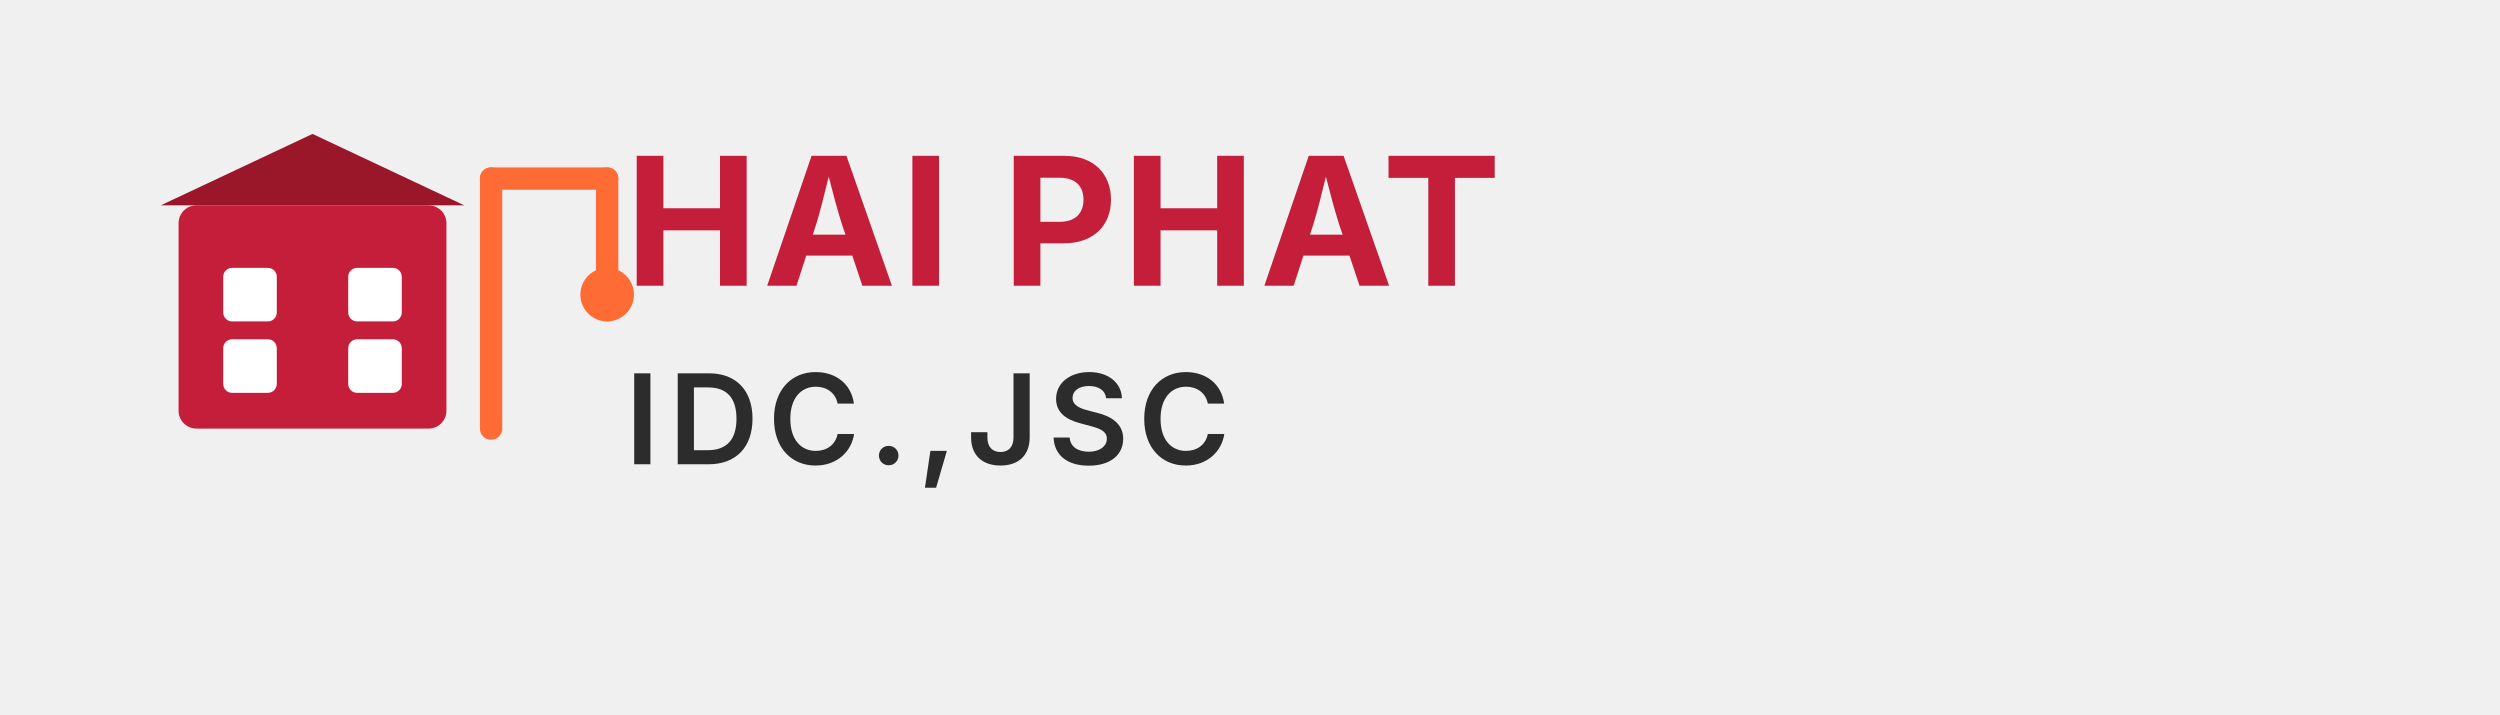
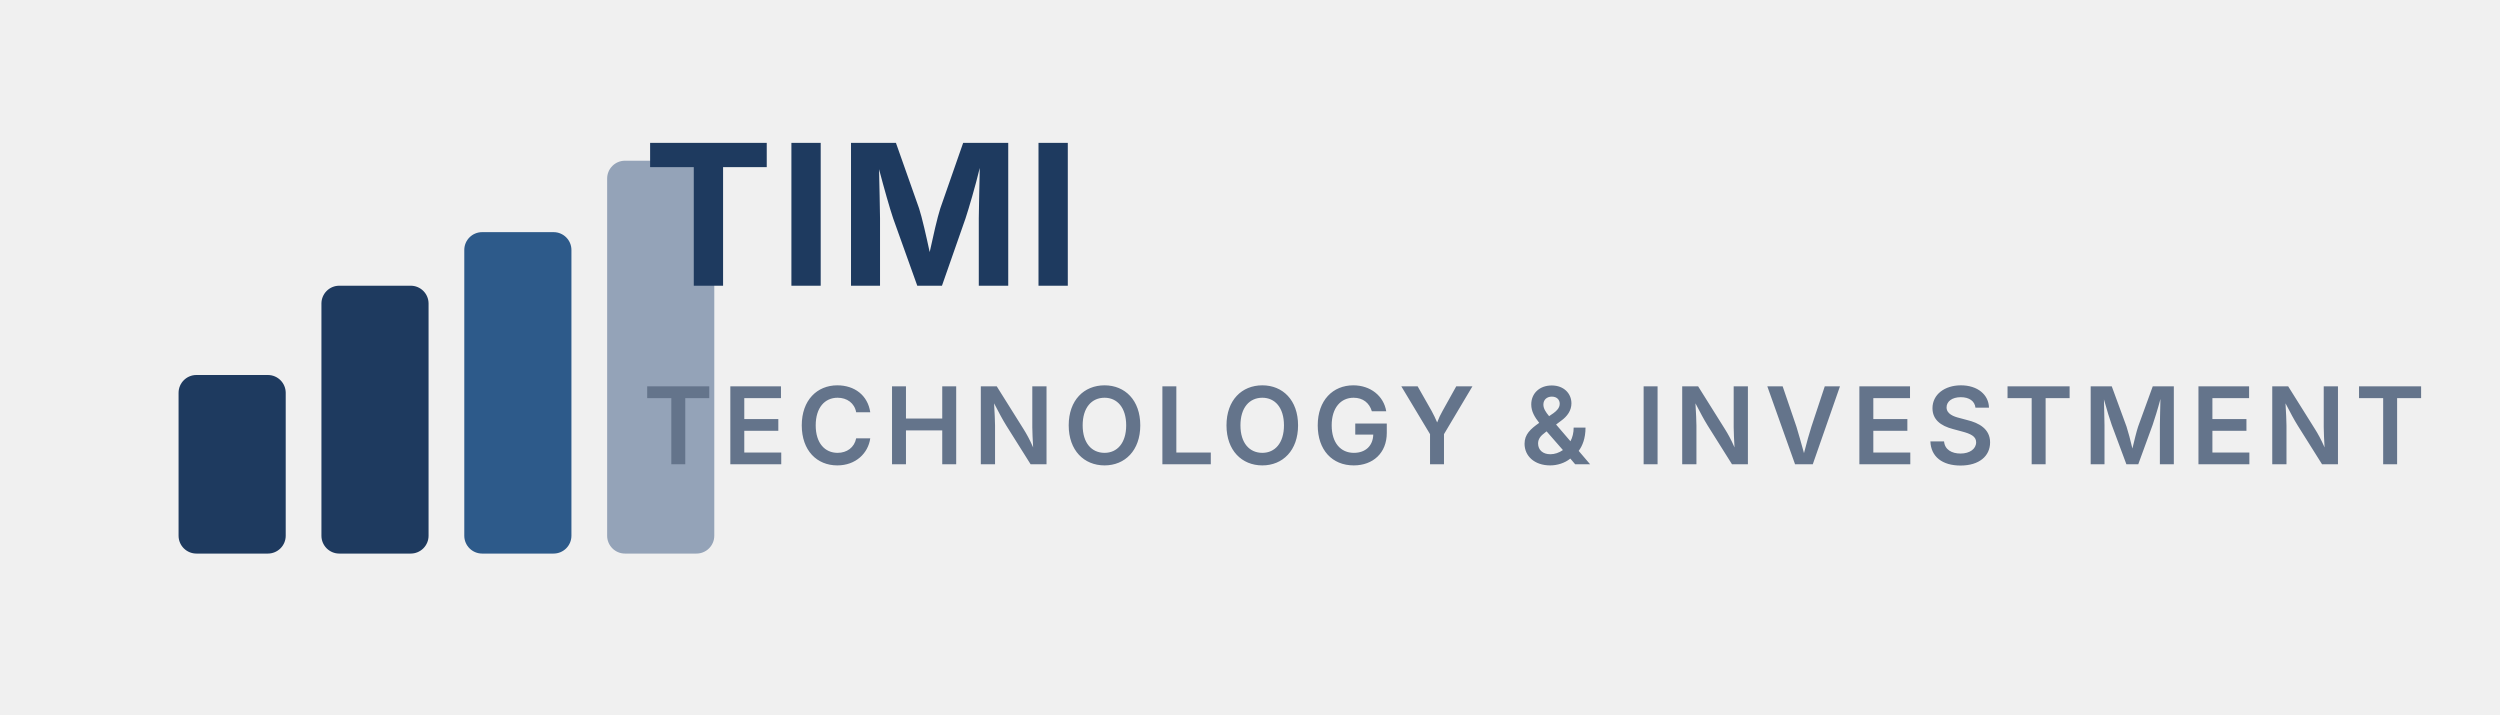
<svg xmlns="http://www.w3.org/2000/svg" width="280" height="80">
-   <g transform="translate(20, 15)">
-     <rect x="0" y="8" width="30" height="25" fill="#c41e3a" rx="2" />
-     <rect x="5" y="15" width="6" height="6" fill="#ffffff" rx="1" />
-     <rect x="19" y="15" width="6" height="6" fill="#ffffff" rx="1" />
-     <rect x="5" y="23" width="6" height="6" fill="#ffffff" rx="1" />
-     <rect x="19" y="23" width="6" height="6" fill="#ffffff" rx="1" />
-     <path d="M -2 8 L 15 0 L 32 8 Z" fill="#9a1629" />
-     <line x1="35" y1="33" x2="35" y2="5" stroke="#ff6b35" stroke-width="2.5" stroke-linecap="round" />
-     <line x1="35" y1="5" x2="48" y2="5" stroke="#ff6b35" stroke-width="2.5" stroke-linecap="round" />
-     <line x1="48" y1="5" x2="48" y2="18" stroke="#ff6b35" stroke-width="2.5" stroke-linecap="round" />
-     <circle cx="48" cy="18" r="3" fill="#ff6b35" />
+   <g transform="translate(20, 18)">
+     <rect x="0" y="24" width="12" height="20" fill="#1e3a5f" rx="2" />
+     <rect x="16" y="14" width="12" height="30" fill="#1e3a5f" rx="2" />
+     <rect x="32" y="8" width="12" height="36" fill="#2d5a8a" rx="2" />
+     <rect x="48" y="0" width="12" height="44" fill="#94a3b8" rx="2" />
  </g>
-   <text x="70" y="32" font-family="'Inter', 'Segoe UI', Arial, sans-serif" font-size="20" font-weight="700" fill="#c41e3a" letter-spacing="0.5px">HAI PHAT</text>
-   <text x="70" y="52" font-family="'Inter', 'Segoe UI', Arial, sans-serif" font-size="14" font-weight="600" fill="#2c2c2c" letter-spacing="1px">IDC.,JSC</text>
+   <text x="72" y="32" font-family="'Inter', 'Segoe UI', Arial, sans-serif" font-size="22" font-weight="700" fill="#1e3a5f" letter-spacing="0.5px">TIMI</text>
+   <text x="72" y="52" font-family="'Inter', 'Segoe UI', Arial, sans-serif" font-size="12" font-weight="600" fill="#64748b" letter-spacing="1px">TECHNOLOGY &amp; INVESTMENT</text>
</svg>
